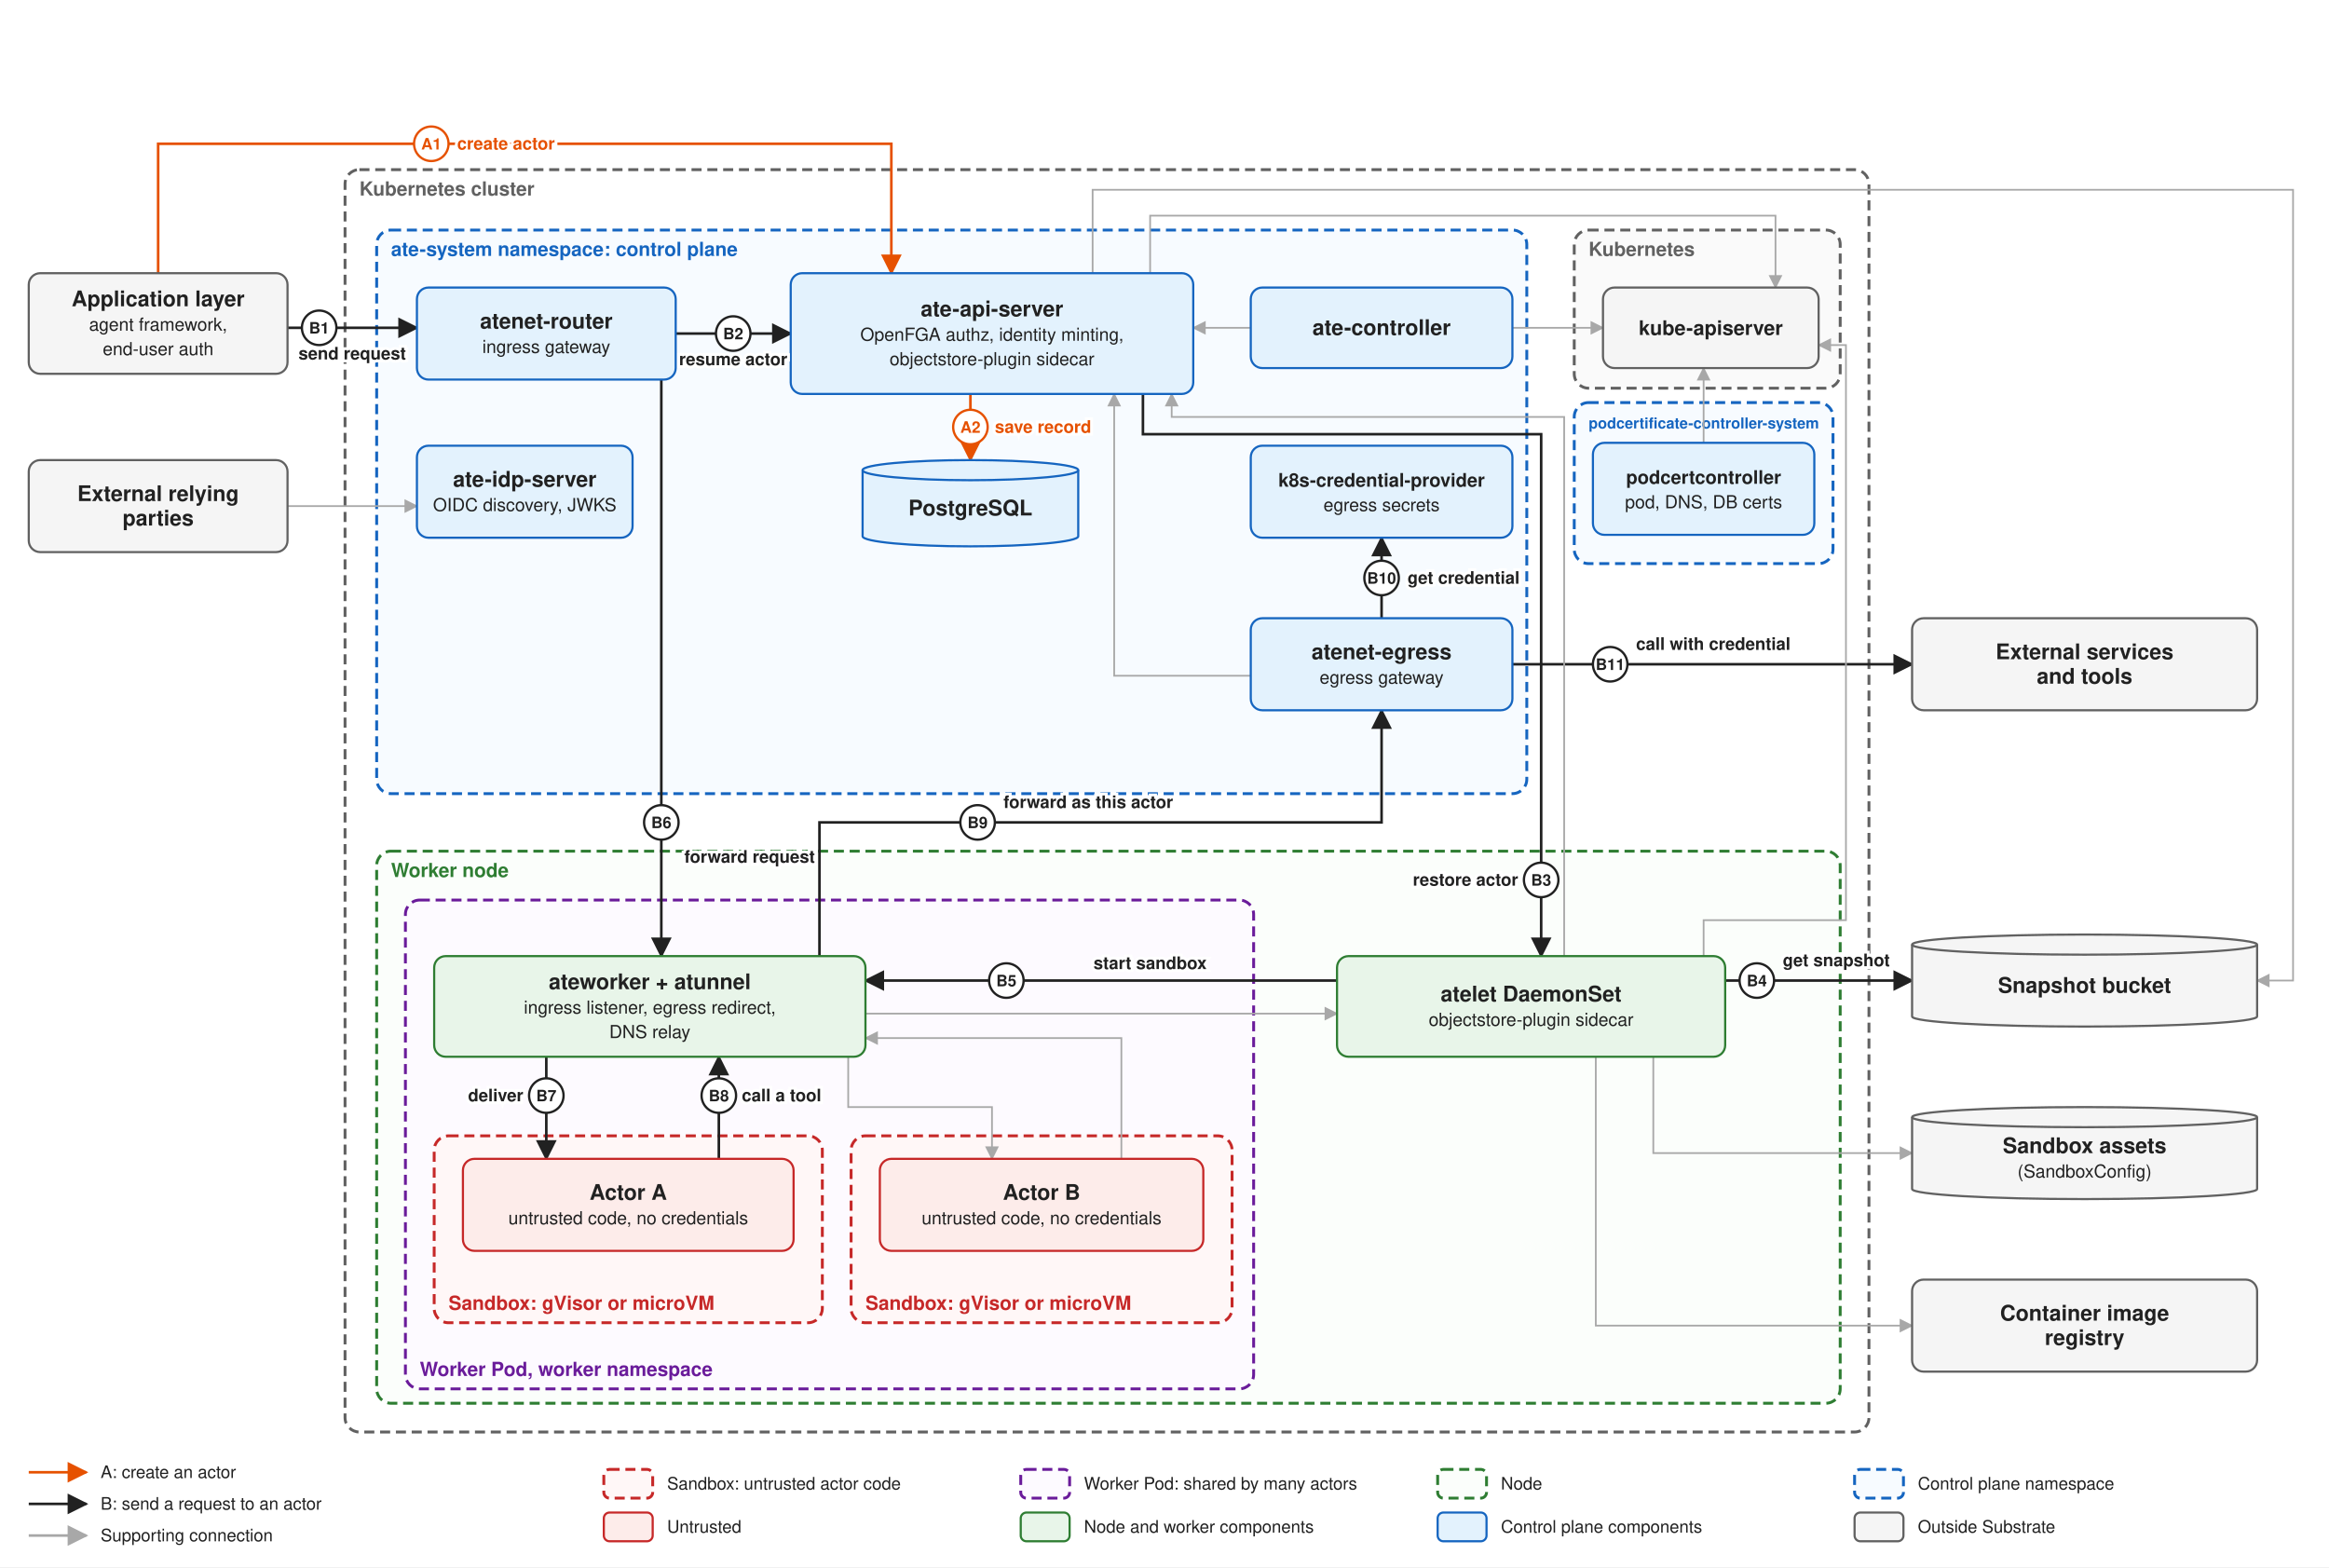
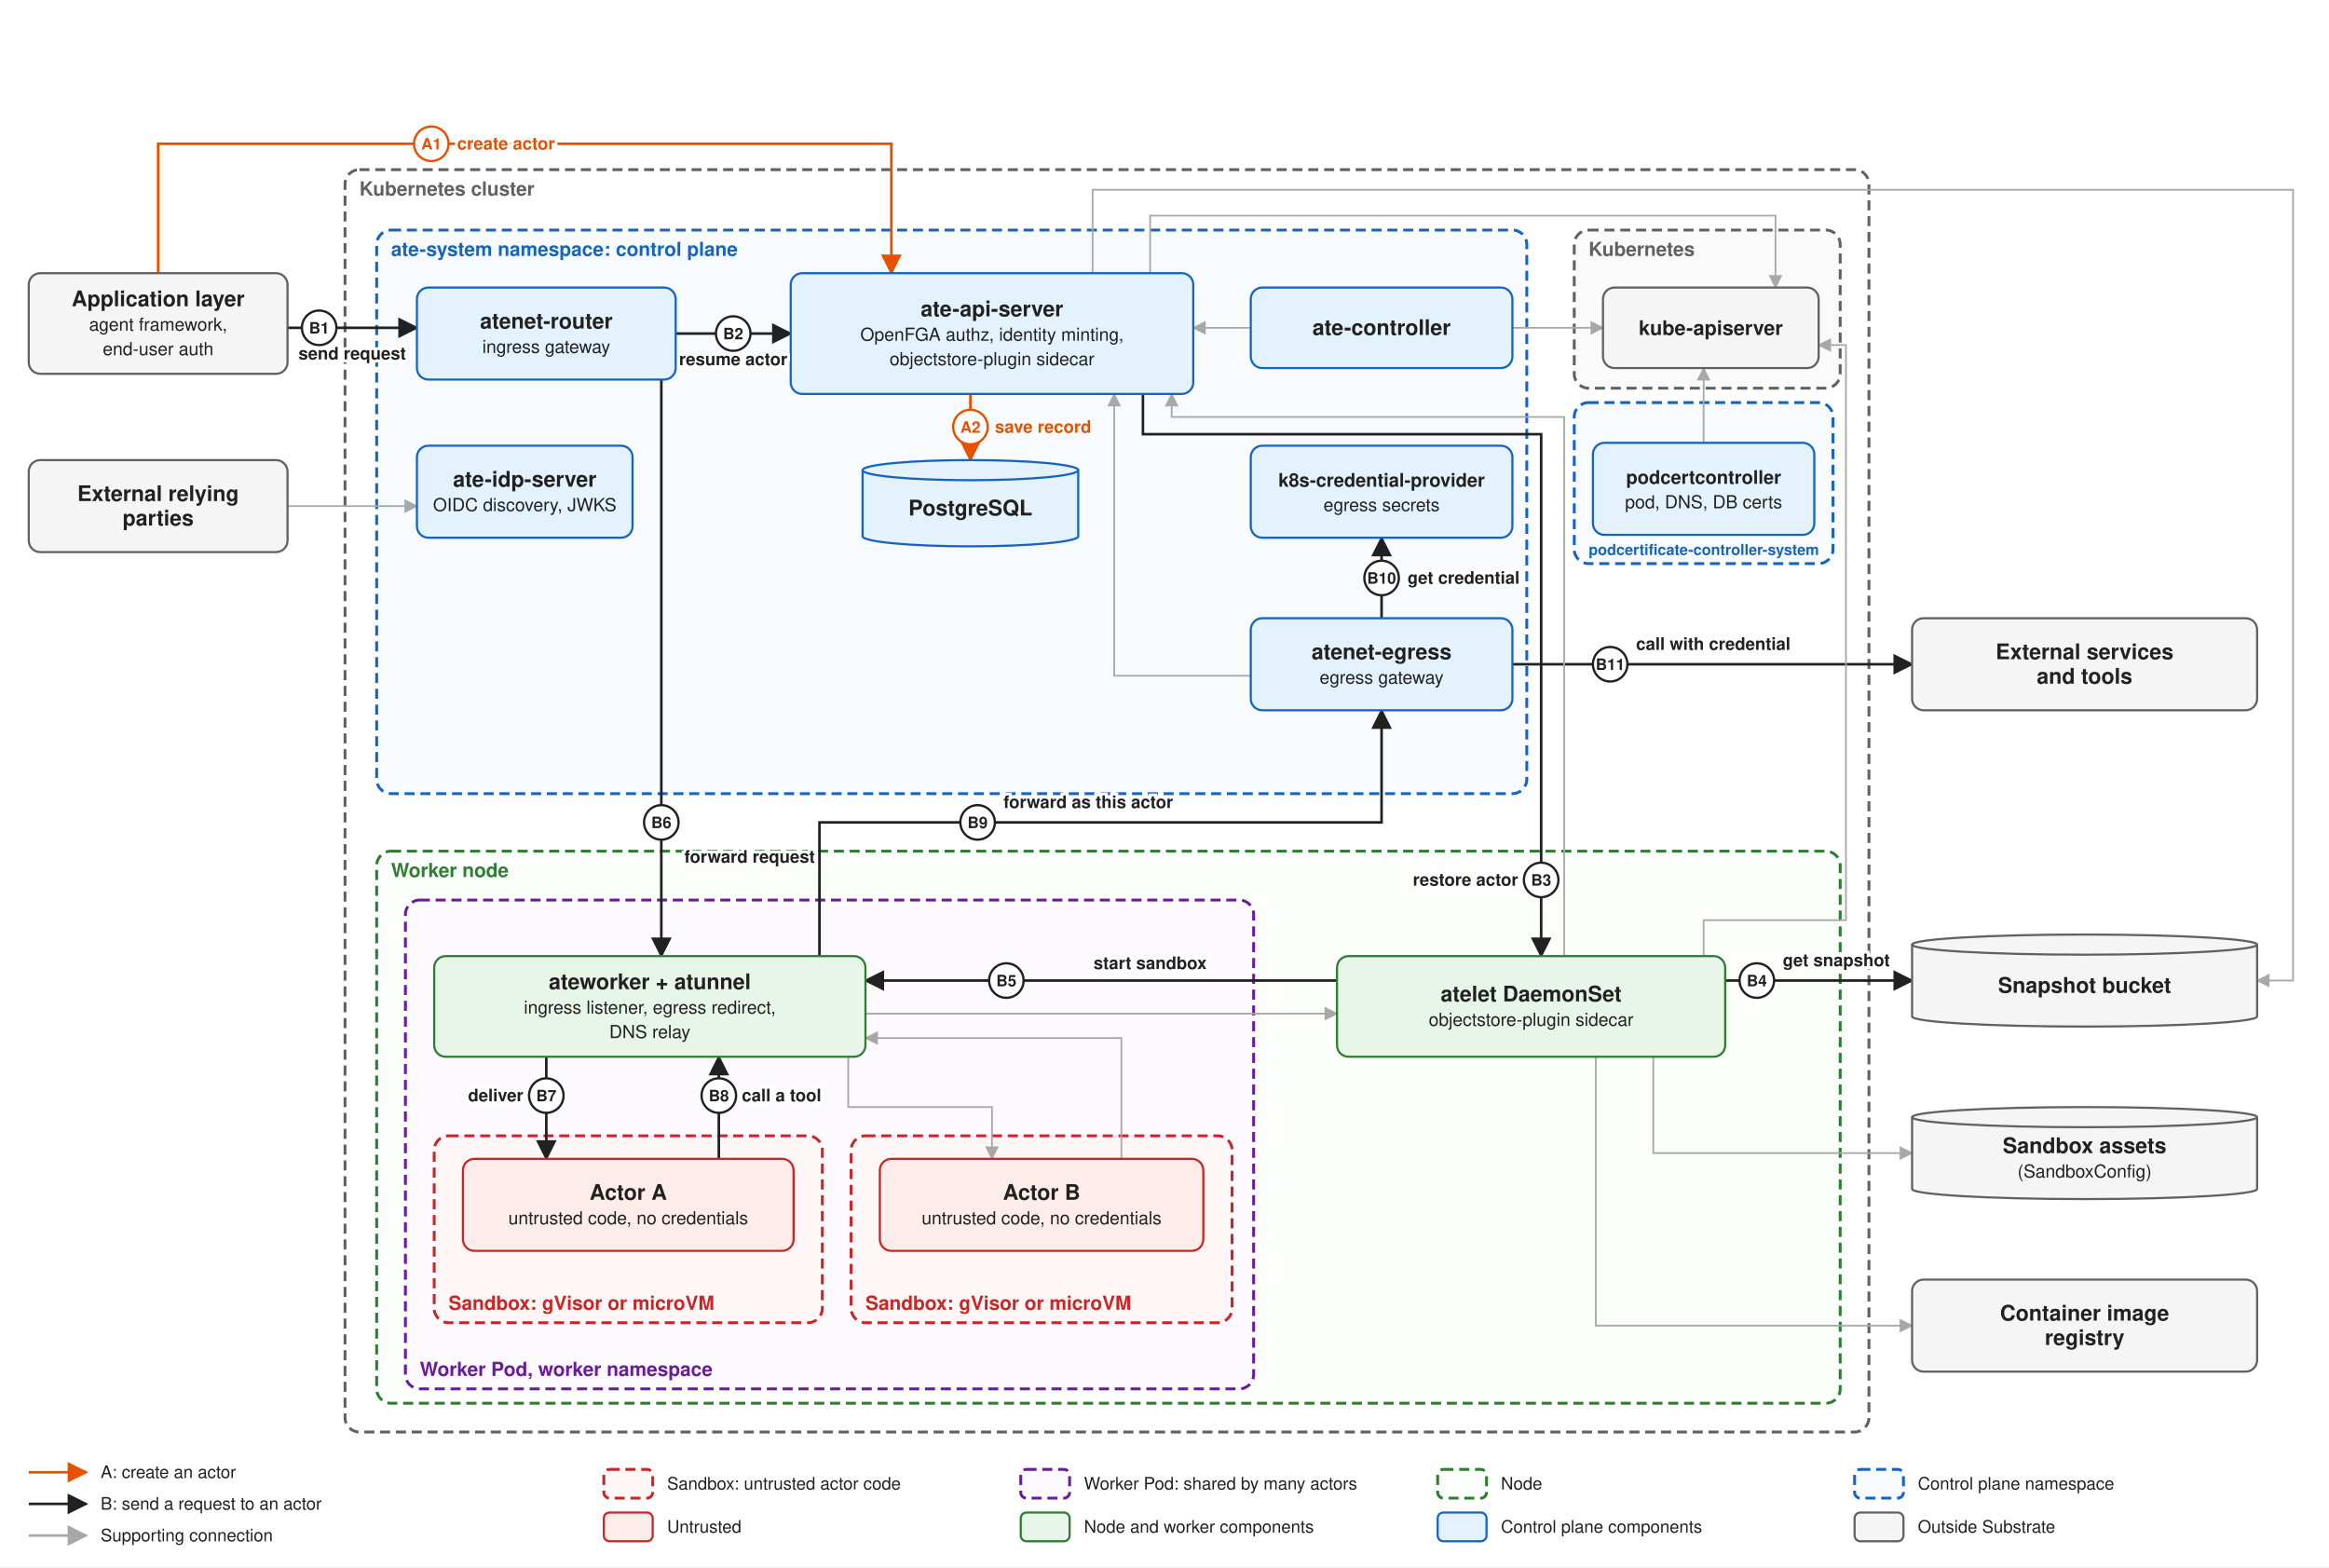
<svg xmlns="http://www.w3.org/2000/svg" viewBox="0 0 1620 1090" width="1620" height="1090" font-family="Helvetica, Arial, sans-serif">
  <defs>
    <marker id="arrowA" viewBox="0 0 10 10" refX="9" refY="5" markerWidth="8" markerHeight="8" orient="auto-start-reverse">
      <path d="M0,0 L10,5 L0,10 z" fill="#e65100" />
    </marker>
    <marker id="arrowB" viewBox="0 0 10 10" refX="9" refY="5" markerWidth="8" markerHeight="8" orient="auto-start-reverse">
      <path d="M0,0 L10,5 L0,10 z" fill="#212121" />
    </marker>
    <marker id="arrowG" viewBox="0 0 10 10" refX="9" refY="5" markerWidth="8" markerHeight="8" orient="auto-start-reverse">
      <path d="M0,0 L10,5 L0,10 z" fill="#a8a8a8" />
    </marker>
    <marker id="arrowP" viewBox="0 0 10 10" refX="9" refY="5" markerWidth="8" markerHeight="8" orient="auto-start-reverse">
      <path d="M0,0 L10,5 L0,10 z" fill="#00838f" />
    </marker>
    <marker id="arrowT" viewBox="0 0 10 10" refX="9" refY="5" markerWidth="8" markerHeight="8" orient="auto-start-reverse">
      <path d="M0,0 L10,5 L0,10 z" fill="#00838f" />
    </marker>
  </defs>
  <rect width="1620" height="1090" fill="#ffffff" />
  <rect x="240" y="118" width="1060" height="878" rx="10" fill="#ffffff" stroke="#616161" stroke-width="2" stroke-dasharray="7 4" />
  <text x="250" y="136" font-size="13.5" font-weight="bold" fill="#616161">Kubernetes cluster</text>
  <rect x="262" y="160" width="800" height="392" rx="10" fill="#f7fbff" stroke="#1565c0" stroke-width="2" stroke-dasharray="7 4" />
  <text x="272" y="178" font-size="13.5" font-weight="bold" fill="#1565c0">ate-system namespace: control plane</text>
  <rect x="1095" y="160" width="185" height="110" rx="10" fill="#fafafa" stroke="#616161" stroke-width="2" stroke-dasharray="7 4" />
  <text x="1105" y="178" font-size="13.5" font-weight="bold" fill="#616161">Kubernetes</text>
  <rect x="1095" y="280" width="180" height="112" rx="10" fill="#f7fbff" stroke="#1565c0" stroke-width="2" stroke-dasharray="7 4" />
-   <text x="1105" y="298" font-size="10.5" font-weight="bold" fill="#1565c0">podcertificate-controller-system</text>
+   <text x="1105" y="386" font-size="10.5" font-weight="bold" fill="#1565c0">podcertificate-controller-system</text>
  <rect x="262" y="592" width="1018" height="384" rx="10" fill="#fbfefb" stroke="#2e7d32" stroke-width="2" stroke-dasharray="7 4" />
  <text x="272" y="610" font-size="13.5" font-weight="bold" fill="#2e7d32">Worker node</text>
  <rect x="282" y="626" width="590" height="340" rx="10" fill="#fdfaff" stroke="#6a1b9a" stroke-width="2" stroke-dasharray="7 4" />
  <text x="292" y="957" font-size="13.5" font-weight="bold" fill="#6a1b9a">Worker Pod, worker namespace</text>
  <rect x="302" y="790" width="270" height="130" rx="10" fill="#fff7f7" stroke="#c62828" stroke-width="2" stroke-dasharray="7 4" />
  <text x="312" y="911" font-size="13.5" font-weight="bold" fill="#c62828">Sandbox: gVisor or microVM</text>
  <rect x="592" y="790" width="265" height="130" rx="10" fill="#fff7f7" stroke="#c62828" stroke-width="2" stroke-dasharray="7 4" />
  <text x="602" y="911" font-size="13.5" font-weight="bold" fill="#c62828">Sandbox: gVisor or microVM</text>
  <polyline points="110,190 110,100 620,100 620,190" fill="none" stroke="#e65100" stroke-width="1.8" marker-end="url(#arrowA)" />
  <polyline points="675,274 675,320" fill="none" stroke="#e65100" stroke-width="1.8" marker-end="url(#arrowA)" />
  <polyline points="200,228 290,228" fill="none" stroke="#212121" stroke-width="1.8" marker-end="url(#arrowB)" />
  <polyline points="470,232 550,232" fill="none" stroke="#212121" stroke-width="1.8" marker-end="url(#arrowB)" />
  <polyline points="795,274 795,302 1072,302 1072,665" fill="none" stroke="#212121" stroke-width="1.8" marker-end="url(#arrowB)" />
  <polyline points="1200,682 1330,682" fill="none" stroke="#212121" stroke-width="1.8" marker-end="url(#arrowB)" />
  <polyline points="930,682 602,682" fill="none" stroke="#212121" stroke-width="1.8" marker-end="url(#arrowB)" />
  <polyline points="460,264 460,665" fill="none" stroke="#212121" stroke-width="1.8" marker-end="url(#arrowB)" />
  <polyline points="380,735 380,806" fill="none" stroke="#212121" stroke-width="1.8" marker-end="url(#arrowB)" />
  <polyline points="500,806 500,735" fill="none" stroke="#212121" stroke-width="1.8" marker-end="url(#arrowB)" />
  <polyline points="570,665 570,572 961,572 961,494" fill="none" stroke="#212121" stroke-width="1.8" marker-end="url(#arrowB)" />
  <polyline points="961,430 961,374" fill="none" stroke="#212121" stroke-width="1.8" marker-end="url(#arrowB)" />
  <polyline points="1052,462 1330,462" fill="none" stroke="#212121" stroke-width="1.8" marker-end="url(#arrowB)" />
  <polyline points="1110,735 1110,922 1330,922" fill="none" stroke="#a8a8a8" stroke-width="1.2" marker-end="url(#arrowG)" />
  <polyline points="590,735 590,770 690,770 690,806" fill="none" stroke="#a8a8a8" stroke-width="1.2" marker-end="url(#arrowG)" />
  <polyline points="780,806 780,722 602,722" fill="none" stroke="#a8a8a8" stroke-width="1.2" marker-end="url(#arrowG)" />
  <polyline points="602,705 930,705" fill="none" stroke="#a8a8a8" stroke-width="1.2" marker-end="url(#arrowG)" />
  <polyline points="1088,665 1088,290 815,290 815,274" fill="none" stroke="#a8a8a8" stroke-width="1.2" marker-end="url(#arrowG)" />
  <polyline points="870,470 775,470 775,274" fill="none" stroke="#a8a8a8" stroke-width="1.2" marker-end="url(#arrowG)" />
  <polyline points="760,190 760,132 1595,132 1595,682 1570,682" fill="none" stroke="#a8a8a8" stroke-width="1.2" marker-end="url(#arrowG)" />
  <polyline points="1150,735 1150,802 1330,802" fill="none" stroke="#a8a8a8" stroke-width="1.2" marker-end="url(#arrowG)" />
  <polyline points="870,228 830,228" fill="none" stroke="#a8a8a8" stroke-width="1.2" marker-end="url(#arrowG)" />
  <polyline points="1052,228 1115,228" fill="none" stroke="#a8a8a8" stroke-width="1.2" marker-end="url(#arrowG)" />
  <polyline points="800,190 800,150 1235,150 1235,200" fill="none" stroke="#a8a8a8" stroke-width="1.2" marker-end="url(#arrowG)" />
  <polyline points="1185,308 1185,256" fill="none" stroke="#a8a8a8" stroke-width="1.2" marker-end="url(#arrowG)" />
  <polyline points="1185,665 1185,640 1284,640 1284,240 1265,240" fill="none" stroke="#a8a8a8" stroke-width="1.2" marker-end="url(#arrowG)" />
  <polyline points="200,352 290,352" fill="none" stroke="#a8a8a8" stroke-width="1.2" marker-end="url(#arrowG)" />
  <rect x="20" y="190" width="180" height="70" rx="8" fill="#f5f5f5" stroke="#616161" stroke-width="1.5" />
  <text x="110.0" y="213.0" font-size="15" font-weight="bold" text-anchor="middle" fill="#212121">Application layer</text>
  <text x="110.0" y="230.0" font-size="12.5" text-anchor="middle" fill="#212121">agent framework,</text>
  <text x="110.0" y="247.0" font-size="12.5" text-anchor="middle" fill="#212121">end-user auth</text>
  <rect x="20" y="320" width="180" height="64" rx="8" fill="#f5f5f5" stroke="#616161" stroke-width="1.5" />
  <text x="110.0" y="348.5" font-size="15" font-weight="bold" text-anchor="middle" fill="#212121">External relying</text>
  <text x="110.0" y="365.5" font-size="15" font-weight="bold" text-anchor="middle" fill="#212121">parties</text>
  <rect x="1330" y="430" width="240" height="64" rx="8" fill="#f5f5f5" stroke="#616161" stroke-width="1.5" />
  <text x="1450.0" y="458.5" font-size="15" font-weight="bold" text-anchor="middle" fill="#212121">External services</text>
  <text x="1450.0" y="475.5" font-size="15" font-weight="bold" text-anchor="middle" fill="#212121">and tools</text>
  <path d="M1330 657 v50 a120.0 7 0 0 0 240 0 v-50" fill="#f5f5f5" stroke="#616161" stroke-width="1.5" />
  <ellipse cx="1450.0" cy="657" rx="120.0" ry="7" fill="#f5f5f5" stroke="#616161" stroke-width="1.5" />
  <text x="1450.0" y="690.5" font-size="15" font-weight="bold" text-anchor="middle" fill="#212121">Snapshot bucket</text>
  <path d="M1330 777 v50 a120.0 7 0 0 0 240 0 v-50" fill="#f5f5f5" stroke="#616161" stroke-width="1.5" />
  <ellipse cx="1450.0" cy="777" rx="120.0" ry="7" fill="#f5f5f5" stroke="#616161" stroke-width="1.5" />
  <text x="1450.0" y="802.0" font-size="15" font-weight="bold" text-anchor="middle" fill="#212121">Sandbox assets</text>
  <text x="1450.0" y="819.0" font-size="12.5" text-anchor="middle" fill="#212121">(SandboxConfig)</text>
  <rect x="290" y="200" width="180" height="64" rx="8" fill="#e3f2fd" stroke="#1565c0" stroke-width="1.5" />
  <text x="380.0" y="228.5" font-size="15" font-weight="bold" text-anchor="middle" fill="#212121">atenet-router</text>
  <text x="380.0" y="245.5" font-size="12.5" text-anchor="middle" fill="#212121">ingress gateway</text>
  <rect x="550" y="190" width="280" height="84" rx="8" fill="#e3f2fd" stroke="#1565c0" stroke-width="1.5" />
  <text x="690.0" y="220.0" font-size="15" font-weight="bold" text-anchor="middle" fill="#212121">ate-api-server</text>
  <text x="690.0" y="237.0" font-size="12.5" text-anchor="middle" fill="#212121">OpenFGA authz, identity minting,</text>
  <text x="690.0" y="254.0" font-size="12.5" text-anchor="middle" fill="#212121">objectstore-plugin sidecar</text>
  <rect x="870" y="200" width="182" height="56" rx="8" fill="#e3f2fd" stroke="#1565c0" stroke-width="1.5" />
  <text x="961.0" y="233.0" font-size="15" font-weight="bold" text-anchor="middle" fill="#212121">ate-controller</text>
  <rect x="290" y="310" width="150" height="64" rx="8" fill="#e3f2fd" stroke="#1565c0" stroke-width="1.5" />
  <text x="365.0" y="338.5" font-size="15" font-weight="bold" text-anchor="middle" fill="#212121">ate-idp-server</text>
  <text x="365.0" y="355.5" font-size="12.5" text-anchor="middle" fill="#212121">OIDC discovery, JWKS</text>
  <path d="M600 327 v46 a75.0 7 0 0 0 150 0 v-46" fill="#e3f2fd" stroke="#1565c0" stroke-width="1.5" />
  <ellipse cx="675.0" cy="327" rx="75.0" ry="7" fill="#e3f2fd" stroke="#1565c0" stroke-width="1.5" />
  <text x="675.0" y="358.5" font-size="15" font-weight="bold" text-anchor="middle" fill="#212121">PostgreSQL</text>
  <rect x="870" y="310" width="182" height="64" rx="8" fill="#e3f2fd" stroke="#1565c0" stroke-width="1.5" />
  <text x="961.0" y="338.5" font-size="13" font-weight="bold" text-anchor="middle" fill="#212121">k8s-credential-provider</text>
  <text x="961.0" y="355.5" font-size="12.5" text-anchor="middle" fill="#212121">egress secrets</text>
  <rect x="870" y="430" width="182" height="64" rx="8" fill="#e3f2fd" stroke="#1565c0" stroke-width="1.5" />
  <text x="961.0" y="458.5" font-size="15" font-weight="bold" text-anchor="middle" fill="#212121">atenet-egress</text>
  <text x="961.0" y="475.5" font-size="12.5" text-anchor="middle" fill="#212121">egress gateway</text>
  <rect x="1115" y="200" width="150" height="56" rx="8" fill="#f5f5f5" stroke="#616161" stroke-width="1.5" />
  <text x="1190.0" y="233.0" font-size="14" font-weight="bold" text-anchor="middle" fill="#212121">kube-apiserver</text>
  <rect x="1108" y="308" width="154" height="64" rx="8" fill="#e3f2fd" stroke="#1565c0" stroke-width="1.5" />
  <text x="1185.0" y="336.5" font-size="13" font-weight="bold" text-anchor="middle" fill="#212121">podcertcontroller</text>
  <text x="1185.0" y="353.5" font-size="12.5" text-anchor="middle" fill="#212121">pod, DNS, DB certs</text>
  <rect x="302" y="665" width="300" height="70" rx="8" fill="#e8f5e9" stroke="#2e7d32" stroke-width="1.5" />
  <text x="452.0" y="688.0" font-size="15" font-weight="bold" text-anchor="middle" fill="#212121">ateworker + atunnel</text>
  <text x="452.0" y="705.0" font-size="12.5" text-anchor="middle" fill="#212121">ingress listener, egress redirect,</text>
  <text x="452.0" y="722.0" font-size="12.5" text-anchor="middle" fill="#212121">DNS relay</text>
  <rect x="930" y="665" width="270" height="70" rx="8" fill="#e8f5e9" stroke="#2e7d32" stroke-width="1.5" />
  <text x="1065.0" y="696.5" font-size="15" font-weight="bold" text-anchor="middle" fill="#212121">atelet DaemonSet</text>
  <text x="1065.0" y="713.5" font-size="12.5" text-anchor="middle" fill="#212121">objectstore-plugin sidecar</text>
  <rect x="322" y="806" width="230" height="64" rx="8" fill="#fdecea" stroke="#c62828" stroke-width="1.5" />
  <text x="437.0" y="834.5" font-size="15" font-weight="bold" text-anchor="middle" fill="#212121">Actor A</text>
  <text x="437.0" y="851.5" font-size="12.5" text-anchor="middle" fill="#212121">untrusted code, no credentials</text>
  <rect x="612" y="806" width="225" height="64" rx="8" fill="#fdecea" stroke="#c62828" stroke-width="1.5" />
  <text x="724.5" y="834.5" font-size="15" font-weight="bold" text-anchor="middle" fill="#212121">Actor B</text>
  <text x="724.5" y="851.5" font-size="12.5" text-anchor="middle" fill="#212121">untrusted code, no credentials</text>
  <rect x="1330" y="890" width="240" height="64" rx="8" fill="#f5f5f5" stroke="#616161" stroke-width="1.5" />
  <text x="1450.0" y="918.5" font-size="15" font-weight="bold" text-anchor="middle" fill="#212121">Container image</text>
  <text x="1450.0" y="935.5" font-size="15" font-weight="bold" text-anchor="middle" fill="#212121">registry</text>
  <circle cx="300" cy="100" r="12" fill="#ffffff" stroke="#e65100" stroke-width="1.6" />
  <text x="300" y="104" font-size="11" font-weight="bold" text-anchor="middle" fill="#e65100">A1</text>
  <text x="318" y="104" font-size="12" font-weight="bold" text-anchor="start" fill="#e65100" stroke="#ffffff" stroke-width="4" paint-order="stroke">create actor</text>
  <circle cx="675" cy="297" r="12" fill="#ffffff" stroke="#e65100" stroke-width="1.6" />
  <text x="675" y="301" font-size="11" font-weight="bold" text-anchor="middle" fill="#e65100">A2</text>
  <text x="692" y="301" font-size="12" font-weight="bold" text-anchor="start" fill="#e65100" stroke="#ffffff" stroke-width="4" paint-order="stroke">save record</text>
  <circle cx="222" cy="228" r="12" fill="#ffffff" stroke="#212121" stroke-width="1.6" />
  <text x="222" y="232" font-size="11" font-weight="bold" text-anchor="middle" fill="#212121">B1</text>
  <text x="245" y="250" font-size="12" font-weight="bold" text-anchor="middle" fill="#212121" stroke="#ffffff" stroke-width="4" paint-order="stroke">send request</text>
  <circle cx="510" cy="232" r="12" fill="#ffffff" stroke="#212121" stroke-width="1.6" />
  <text x="510" y="236" font-size="11" font-weight="bold" text-anchor="middle" fill="#212121">B2</text>
  <text x="510" y="254" font-size="12" font-weight="bold" text-anchor="middle" fill="#212121" stroke="#ffffff" stroke-width="4" paint-order="stroke">resume actor</text>
  <circle cx="1072" cy="612" r="12" fill="#ffffff" stroke="#212121" stroke-width="1.6" />
  <text x="1072" y="616" font-size="11" font-weight="bold" text-anchor="middle" fill="#212121">B3</text>
  <text x="1056" y="616" font-size="12" font-weight="bold" text-anchor="end" fill="#212121" stroke="#ffffff" stroke-width="4" paint-order="stroke">restore actor</text>
  <circle cx="1222" cy="682" r="12" fill="#ffffff" stroke="#212121" stroke-width="1.6" />
  <text x="1222" y="686" font-size="11" font-weight="bold" text-anchor="middle" fill="#212121">B4</text>
  <text x="1240" y="672" font-size="12" font-weight="bold" text-anchor="start" fill="#212121" stroke="#ffffff" stroke-width="4" paint-order="stroke">get snapshot</text>
  <circle cx="700" cy="682" r="12" fill="#ffffff" stroke="#212121" stroke-width="1.6" />
  <text x="700" y="686" font-size="11" font-weight="bold" text-anchor="middle" fill="#212121">B5</text>
  <text x="800" y="674" font-size="12" font-weight="bold" text-anchor="middle" fill="#212121" stroke="#ffffff" stroke-width="4" paint-order="stroke">start sandbox</text>
  <circle cx="460" cy="572" r="12" fill="#ffffff" stroke="#212121" stroke-width="1.6" />
  <text x="460" y="576" font-size="11" font-weight="bold" text-anchor="middle" fill="#212121">B6</text>
  <text x="476" y="600" font-size="12" font-weight="bold" text-anchor="start" fill="#212121" stroke="#ffffff" stroke-width="4" paint-order="stroke">forward request</text>
  <circle cx="380" cy="762" r="12" fill="#ffffff" stroke="#212121" stroke-width="1.6" />
  <text x="380" y="766" font-size="11" font-weight="bold" text-anchor="middle" fill="#212121">B7</text>
  <text x="364" y="766" font-size="12" font-weight="bold" text-anchor="end" fill="#212121" stroke="#ffffff" stroke-width="4" paint-order="stroke">deliver</text>
  <circle cx="500" cy="762" r="12" fill="#ffffff" stroke="#212121" stroke-width="1.6" />
  <text x="500" y="766" font-size="11" font-weight="bold" text-anchor="middle" fill="#212121">B8</text>
  <text x="516" y="766" font-size="12" font-weight="bold" text-anchor="start" fill="#212121" stroke="#ffffff" stroke-width="4" paint-order="stroke">call a tool</text>
  <circle cx="680" cy="572" r="12" fill="#ffffff" stroke="#212121" stroke-width="1.6" />
  <text x="680" y="576" font-size="11" font-weight="bold" text-anchor="middle" fill="#212121">B9</text>
  <text x="698" y="562" font-size="12" font-weight="bold" text-anchor="start" fill="#212121" stroke="#ffffff" stroke-width="4" paint-order="stroke">forward as this actor</text>
  <circle cx="961" cy="402" r="12" fill="#ffffff" stroke="#212121" stroke-width="1.6" />
  <text x="961" y="406" font-size="11" font-weight="bold" text-anchor="middle" fill="#212121">B10</text>
  <text x="979" y="406" font-size="12" font-weight="bold" text-anchor="start" fill="#212121" stroke="#ffffff" stroke-width="4" paint-order="stroke">get credential</text>
  <circle cx="1120" cy="462" r="12" fill="#ffffff" stroke="#212121" stroke-width="1.6" />
  <text x="1120" y="466" font-size="11" font-weight="bold" text-anchor="middle" fill="#212121">B11</text>
  <text x="1138" y="452" font-size="12" font-weight="bold" text-anchor="start" fill="#212121" stroke="#ffffff" stroke-width="4" paint-order="stroke">call with credential</text>
  <polyline points="20,1024 60,1024" stroke="#e65100" stroke-width="1.8" marker-end="url(#arrowA)" />
  <text x="70" y="1028" font-size="12" fill="#212121">A: create an actor</text>
  <polyline points="20,1046 60,1046" stroke="#212121" stroke-width="1.8" marker-end="url(#arrowB)" />
  <text x="70" y="1050" font-size="12" fill="#212121">B: send a request to an actor</text>
  <polyline points="20,1068 60,1068" stroke="#a8a8a8" stroke-width="1.8" marker-end="url(#arrowG)" />
  <text x="70" y="1072" font-size="12" fill="#212121">Supporting connection</text>
  <rect x="420" y="1022" width="34" height="20" rx="4" fill="#fff7f7" stroke="#c62828" stroke-width="2" stroke-dasharray="7 4" />
  <text x="464" y="1036" font-size="12" fill="#212121">Sandbox: untrusted actor code</text>
  <rect x="710" y="1022" width="34" height="20" rx="4" fill="#fdfaff" stroke="#6a1b9a" stroke-width="2" stroke-dasharray="7 4" />
  <text x="754" y="1036" font-size="12" fill="#212121">Worker Pod: shared by many actors</text>
  <rect x="1000" y="1022" width="34" height="20" rx="4" fill="#fbfefb" stroke="#2e7d32" stroke-width="2" stroke-dasharray="7 4" />
  <text x="1044" y="1036" font-size="12" fill="#212121">Node</text>
  <rect x="1290" y="1022" width="34" height="20" rx="4" fill="#f7fbff" stroke="#1565c0" stroke-width="2" stroke-dasharray="7 4" />
  <text x="1334" y="1036" font-size="12" fill="#212121">Control plane namespace</text>
  <rect x="420" y="1052" width="34" height="20" rx="4" fill="#fdecea" stroke="#c62828" stroke-width="1.5" />
  <text x="464" y="1066" font-size="12" fill="#212121">Untrusted</text>
  <rect x="710" y="1052" width="34" height="20" rx="4" fill="#e8f5e9" stroke="#2e7d32" stroke-width="1.5" />
  <text x="754" y="1066" font-size="12" fill="#212121">Node and worker components</text>
  <rect x="1000" y="1052" width="34" height="20" rx="4" fill="#e3f2fd" stroke="#1565c0" stroke-width="1.5" />
  <text x="1044" y="1066" font-size="12" fill="#212121">Control plane components</text>
  <rect x="1290" y="1052" width="34" height="20" rx="4" fill="#f5f5f5" stroke="#616161" stroke-width="1.5" />
  <text x="1334" y="1066" font-size="12" fill="#212121">Outside Substrate</text>
</svg>
